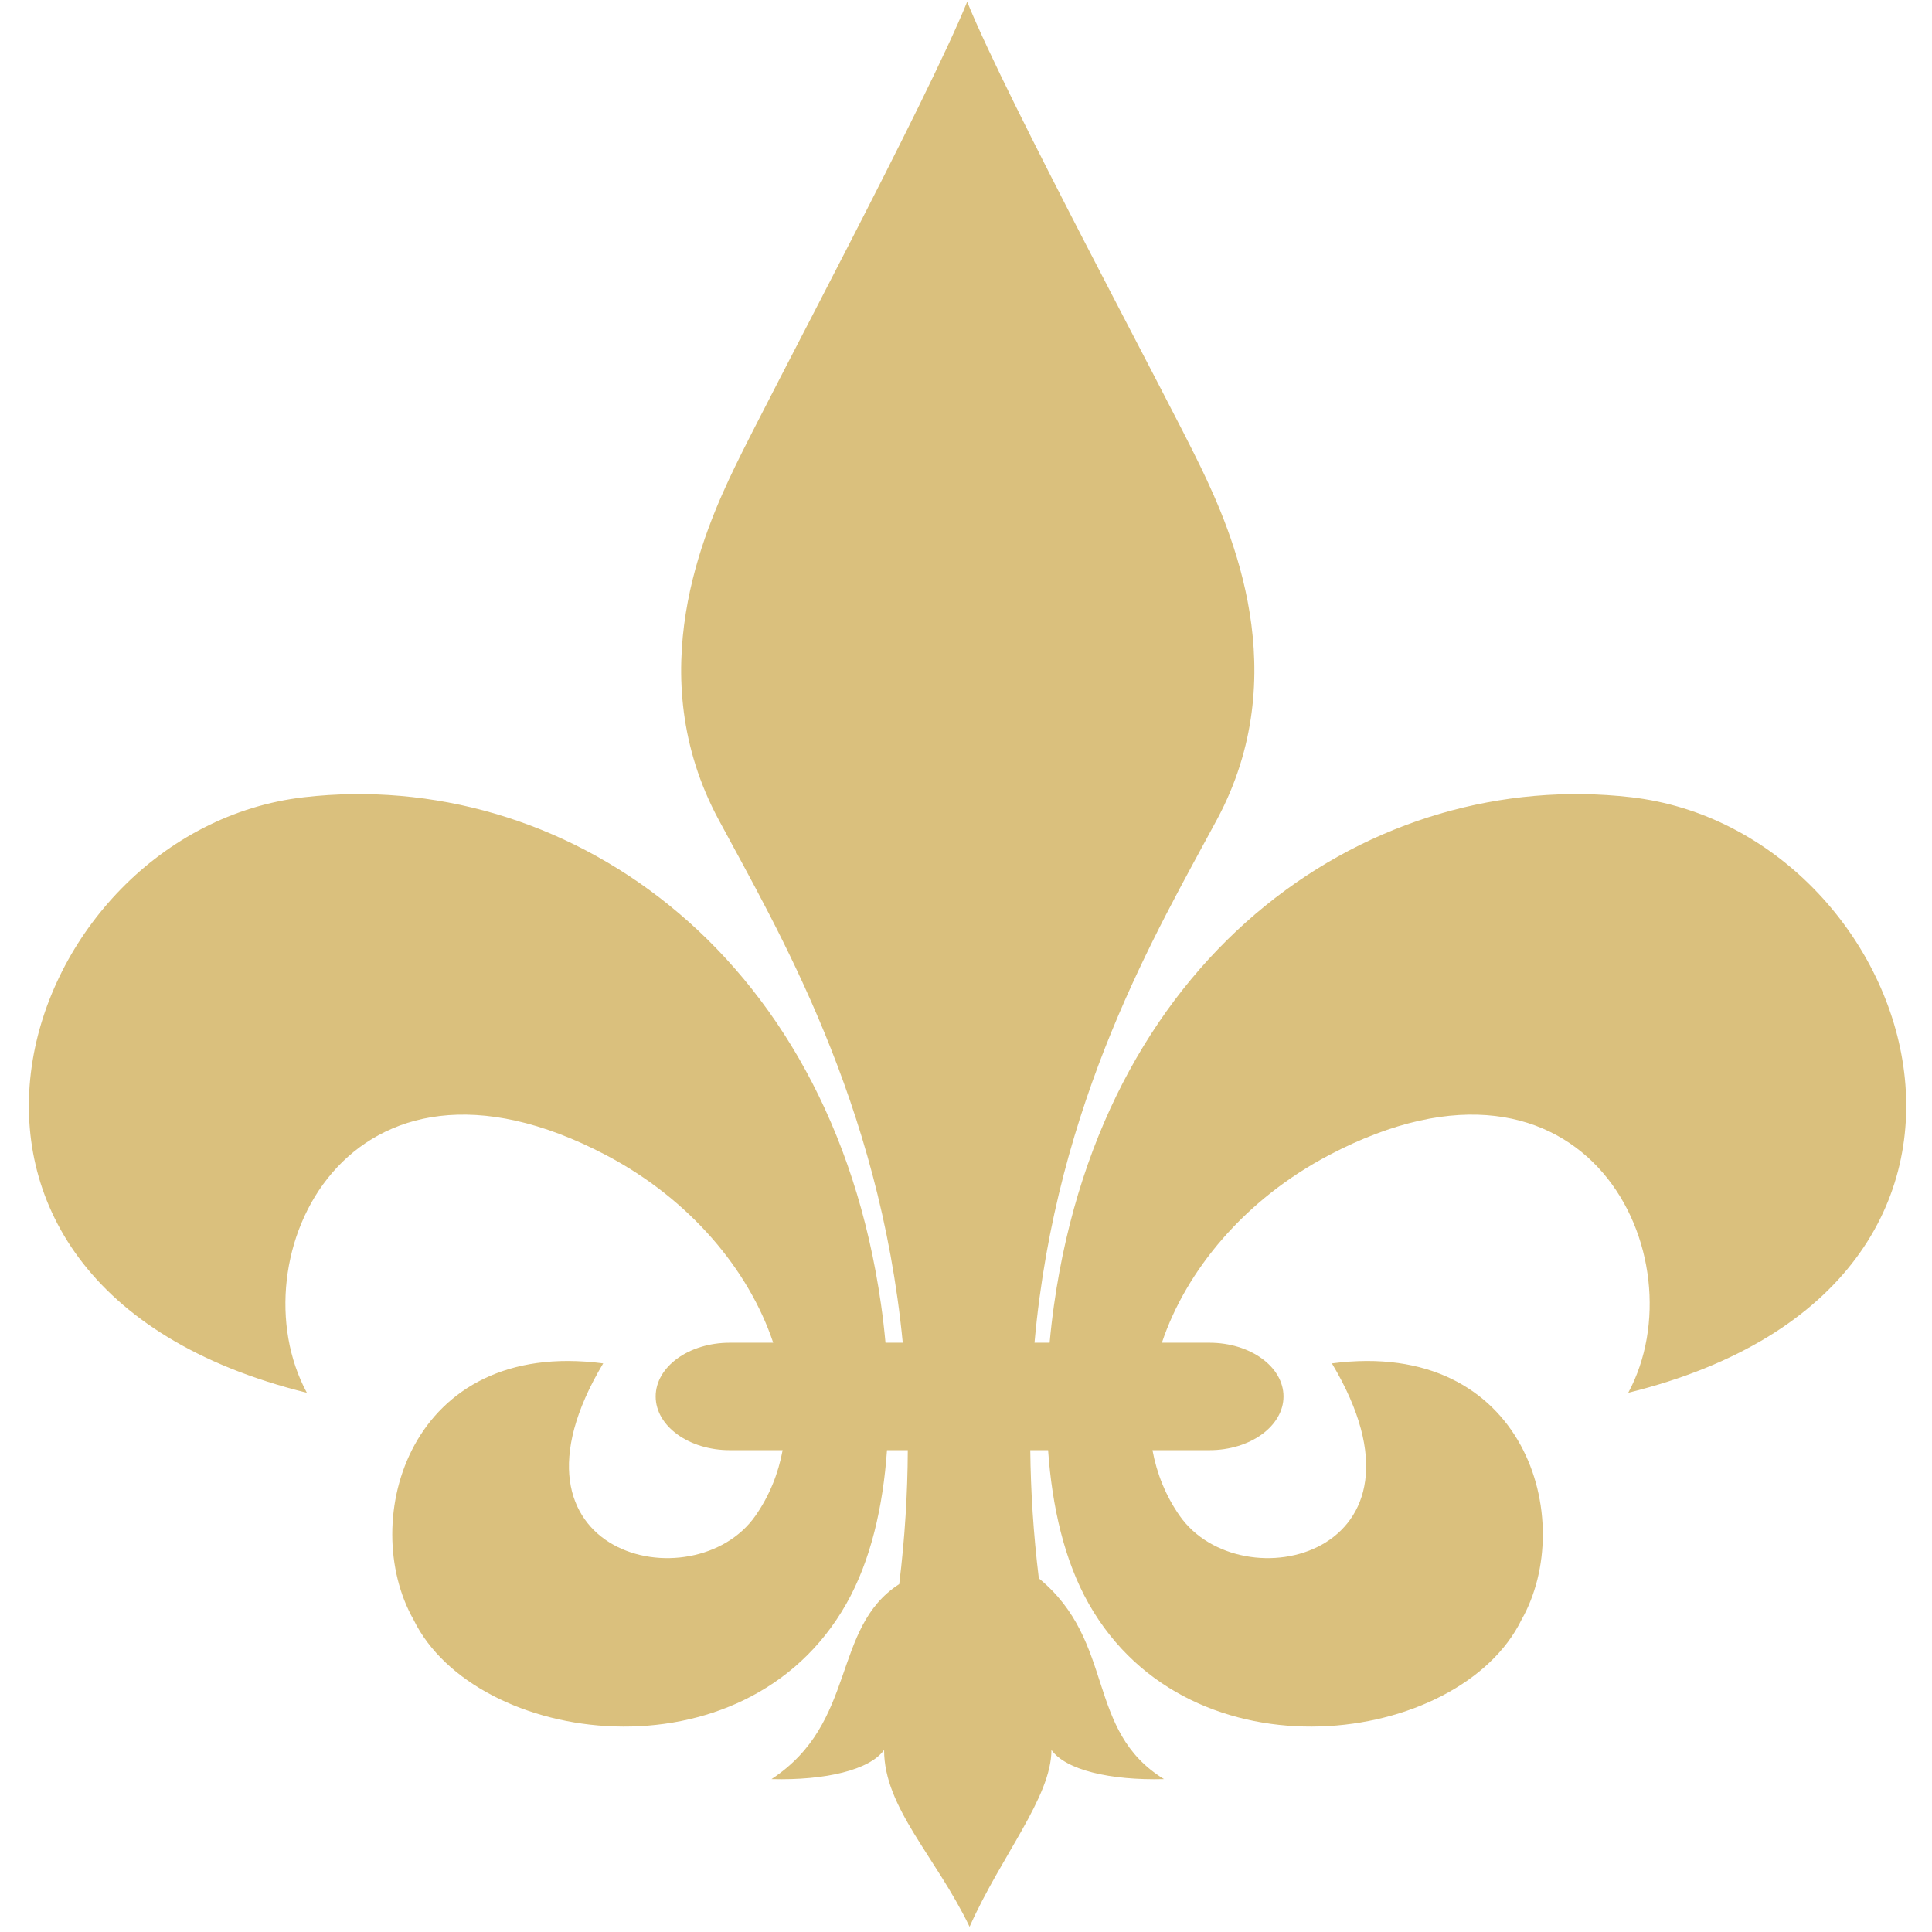
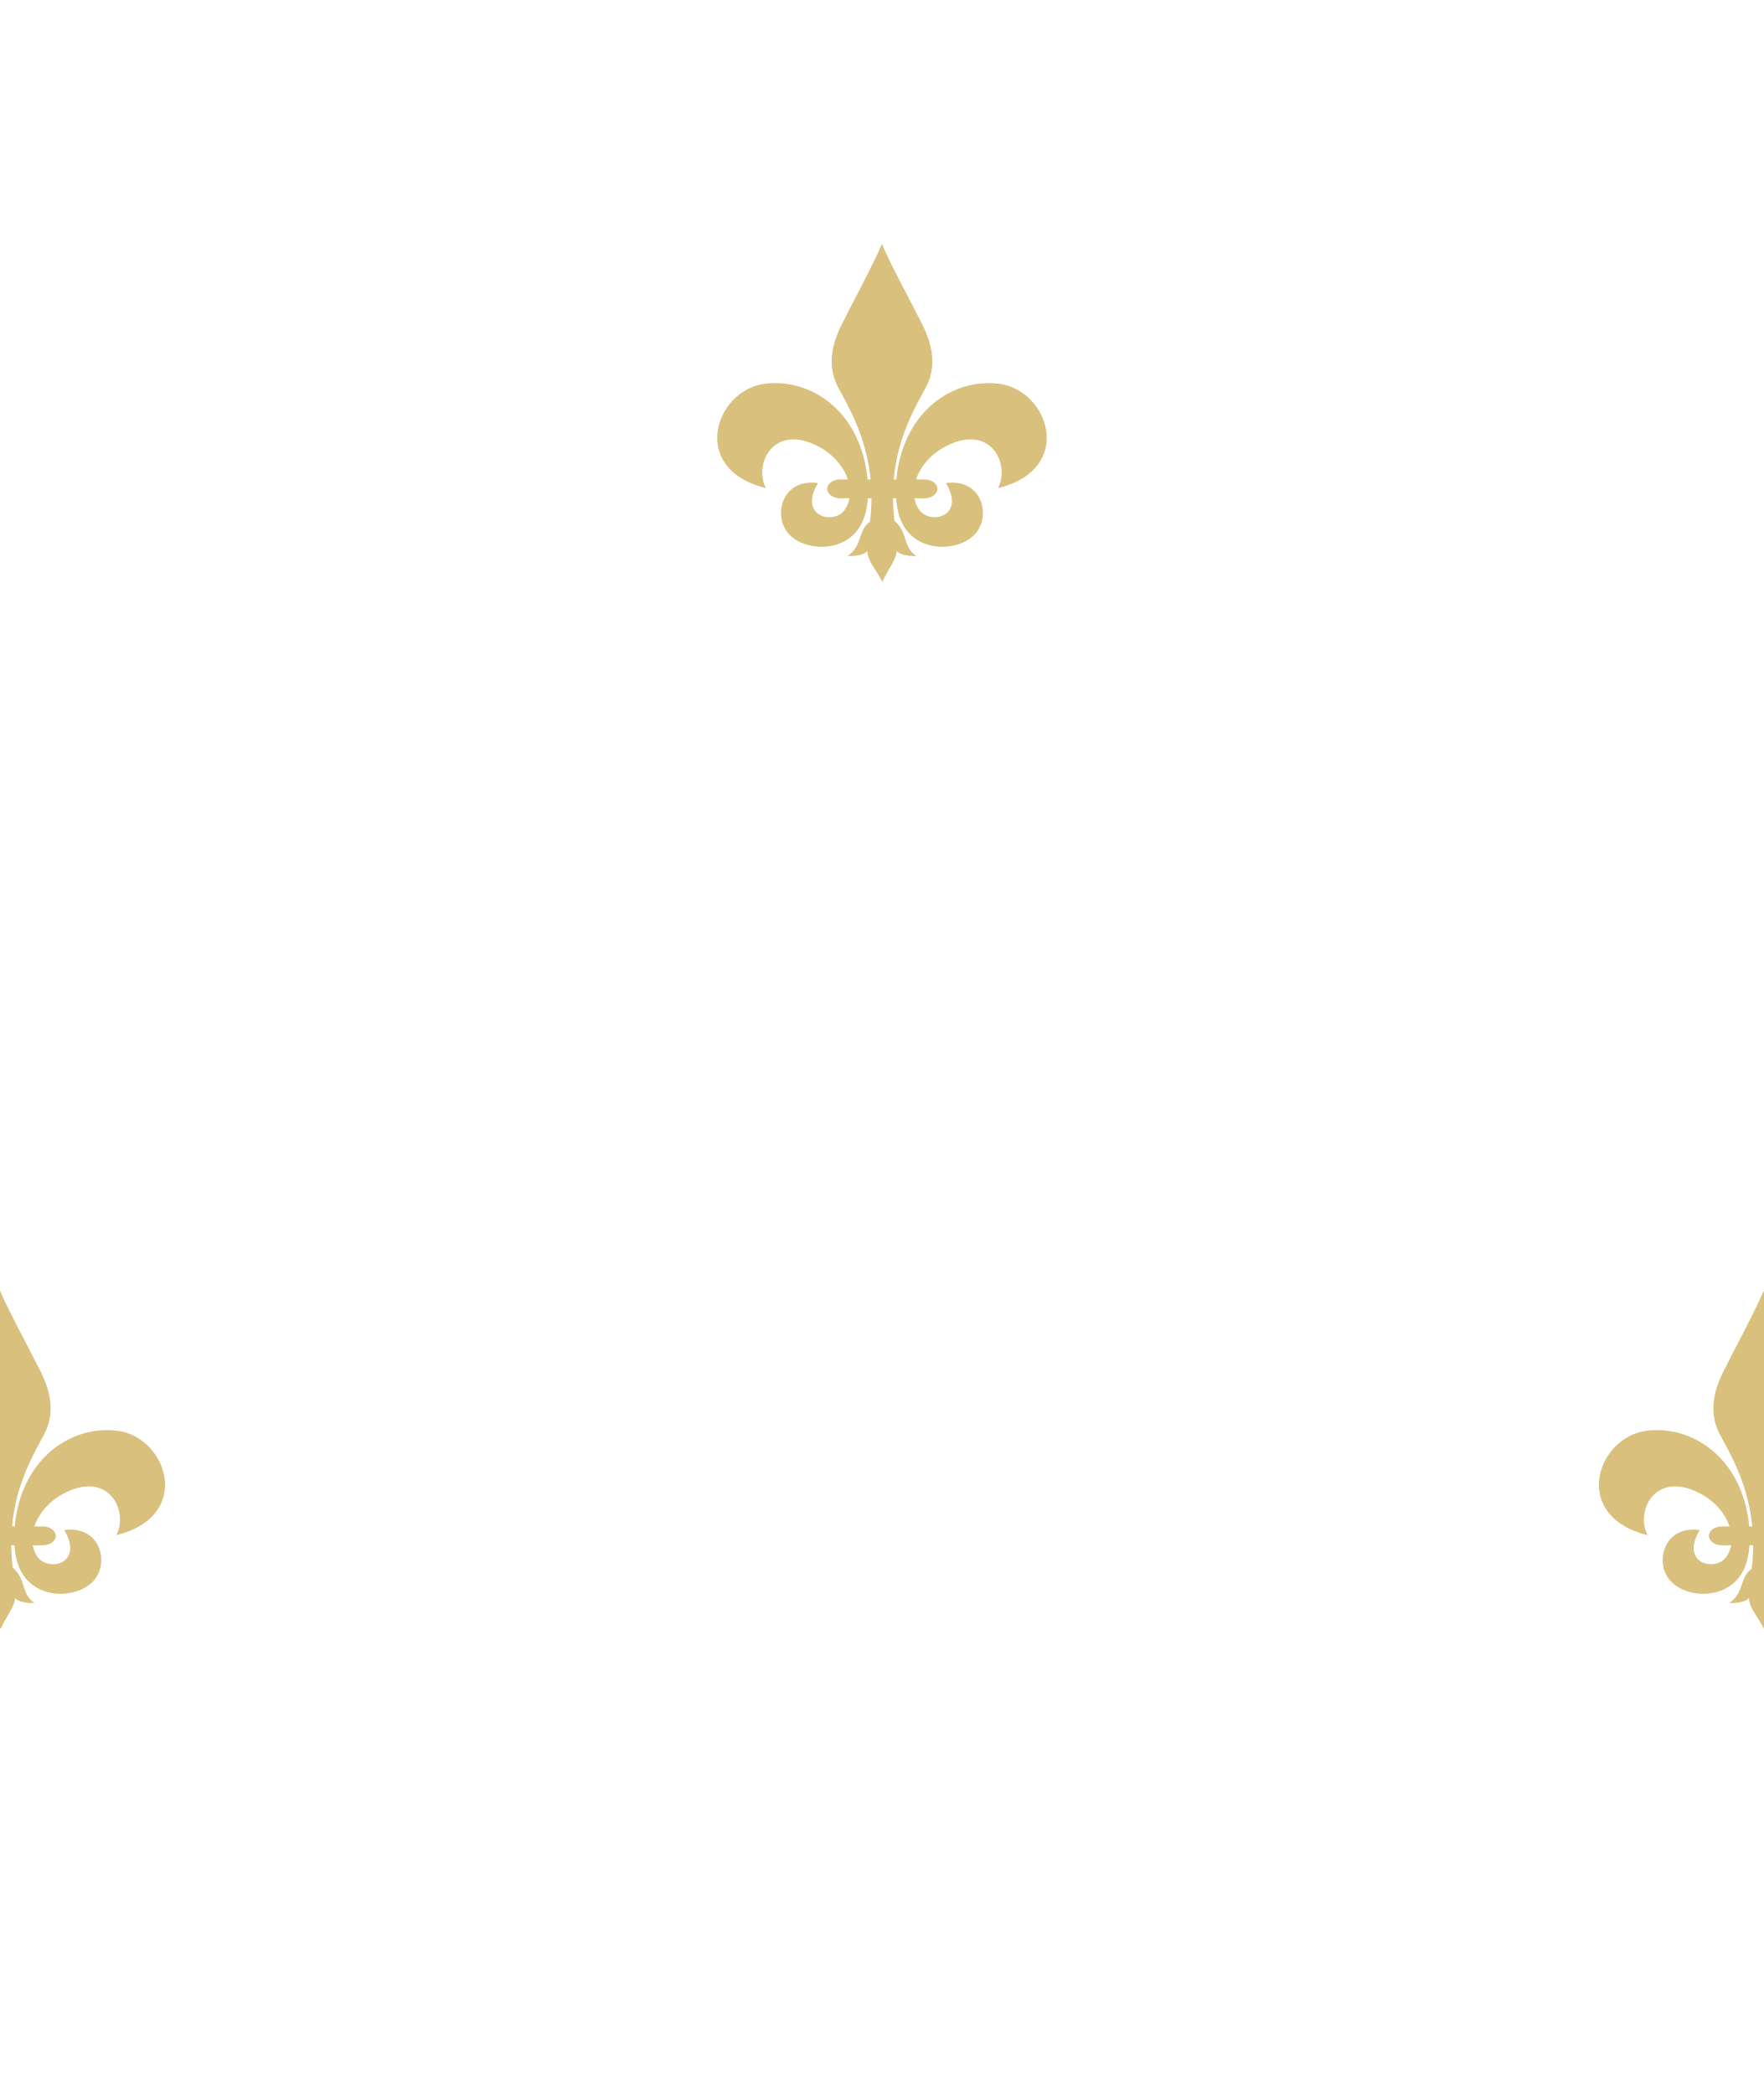
- <svg xmlns="http://www.w3.org/2000/svg" viewBox="-0.864 -0.333 350 359" width="96" height="96">
-   <path fill="#D4B567" fill-opacity="0.85" d="M297.69,147.804c-47.642-5.459-97.763,27.791-107.192,94.289c-0.329,2.318-0.605,4.685-0.824,7.076h-2.81 c4.056-45.102,22.727-76.399,33.905-97.214c14.49-26.98,2.729-53.559-2.997-65.452C211.276,73.013,181.848,18.486,174.354,0 c-7.494,18.486-36.702,73.013-43.198,86.503c-5.728,11.893-17.488,38.472-2.998,65.452c11.103,20.673,29.87,52.316,34.226,97.214 h-3.208c-0.219-2.392-0.495-4.758-0.824-7.076c-9.43-66.499-59.551-99.748-107.192-94.289 c-53.284,6.105-81.882,90.319,0.496,110.666c-13.399-24.813,7.443-69.477,55.583-44.167c15.656,8.232,26.561,21.383,31.072,34.866 h-8.065c-7.608,0-13.776,4.469-13.776,9.983c0,5.514,6.168,9.983,13.776,9.983h9.817c-0.803,4.348-2.456,8.464-5.034,12.162 c-11.416,16.377-49.649,7.444-28.31-28.286c-36.065-4.747-45.649,29.279-35.228,47.641c11.453,23.411,61.479,30.428,80.41-2.978 c4.54-8.012,6.819-18.047,7.555-28.539h3.864c-0.033,7.932-0.53,16.224-1.59,24.887c-12.647,8.146-7.717,25.725-23.735,36.234 c10.062,0.265,18.271-1.708,20.92-5.415c0,10.75,9.617,19.812,15.886,32.858c5.824-13.119,15.208-24.094,15.208-32.858 c2.648,3.707,10.857,5.68,20.92,5.415c-14.687-9.01-8.898-25.516-23.261-37.306c-1.015-8.293-1.508-16.22-1.589-23.815h3.312 c0.735,10.492,3.016,20.527,7.555,28.539c18.931,33.405,68.957,26.389,80.41,2.978c10.422-18.361,0.838-52.388-35.228-47.641 c21.34,35.73-16.894,44.663-28.31,28.286c-2.577-3.698-4.23-7.814-5.033-12.162h10.572c7.608,0,13.776-4.47,13.776-9.983 c0-5.515-6.168-9.983-13.776-9.983h-8.821c4.512-13.483,15.416-26.634,31.072-34.866c48.14-25.31,68.982,19.354,55.583,44.167 C379.573,238.124,350.974,153.91,297.69,147.804z" />
+ <svg xmlns="http://www.w3.org/2000/svg" width="160" height="190" viewBox="0 0 160 190">
+   <defs>
+     <symbol id="f" viewBox="-0.864 -0.333 350 359">
+       <path d="M297.69,147.804c-47.642-5.459-97.763,27.791-107.192,94.289c-0.329,2.318-0.605,4.685-0.824,7.076h-2.81 c4.056-45.102,22.727-76.399,33.905-97.214c14.49-26.98,2.729-53.559-2.997-65.452C211.276,73.013,181.848,18.486,174.354,0 c-7.494,18.486-36.702,73.013-43.198,86.503c-5.728,11.893-17.488,38.472-2.998,65.452c11.103,20.673,29.87,52.316,34.226,97.214 h-3.208c-0.219-2.392-0.495-4.758-0.824-7.076c-9.43-66.499-59.551-99.748-107.192-94.289 c-53.284,6.105-81.882,90.319,0.496,110.666c-13.399-24.813,7.443-69.477,55.583-44.167c15.656,8.232,26.561,21.383,31.072,34.866 h-8.065c-7.608,0-13.776,4.469-13.776,9.983c0,5.514,6.168,9.983,13.776,9.983h9.817c-0.803,4.348-2.456,8.464-5.034,12.162 c-11.416,16.377-49.649,7.444-28.31-28.286c-36.065-4.747-45.649,29.279-35.228,47.641c11.453,23.411,61.479,30.428,80.41-2.978 c4.54-8.012,6.819-18.047,7.555-28.539h3.864c-0.033,7.932-0.53,16.224-1.59,24.887c-12.647,8.146-7.717,25.725-23.735,36.234 c10.062,0.265,18.271-1.708,20.92-5.415c0,10.75,9.617,19.812,15.886,32.858c5.824-13.119,15.208-24.094,15.208-32.858 c2.648,3.707,10.857,5.68,20.92,5.415c-14.687-9.01-8.898-25.516-23.261-37.306c-1.015-8.293-1.508-16.22-1.589-23.815h3.312 c0.735,10.492,3.016,20.527,7.555,28.539c18.931,33.405,68.957,26.389,80.41,2.978c10.422-18.361,0.838-52.388-35.228-47.641 c21.34,35.73-16.894,44.663-28.31,28.286c-2.577-3.698-4.23-7.814-5.033-12.162h10.572c7.608,0,13.776-4.47,13.776-9.983 c0-5.515-6.168-9.983-13.776-9.983h-8.821c4.512-13.483,15.416-26.634,31.072-34.866c48.14-25.31,68.982,19.354,55.583,44.167 C379.573,238.124,350.974,153.91,297.69,147.804z" fill="#D4B567" fill-opacity="0.85" />
+     </symbol>
+   </defs>
+   <use href="#f" x="65" y="20" width="30" height="35" />
+   <use href="#f" x="-15" y="115" width="30" height="35" />
+   <use href="#f" x="145" y="115" width="30" height="35" />
</svg>
